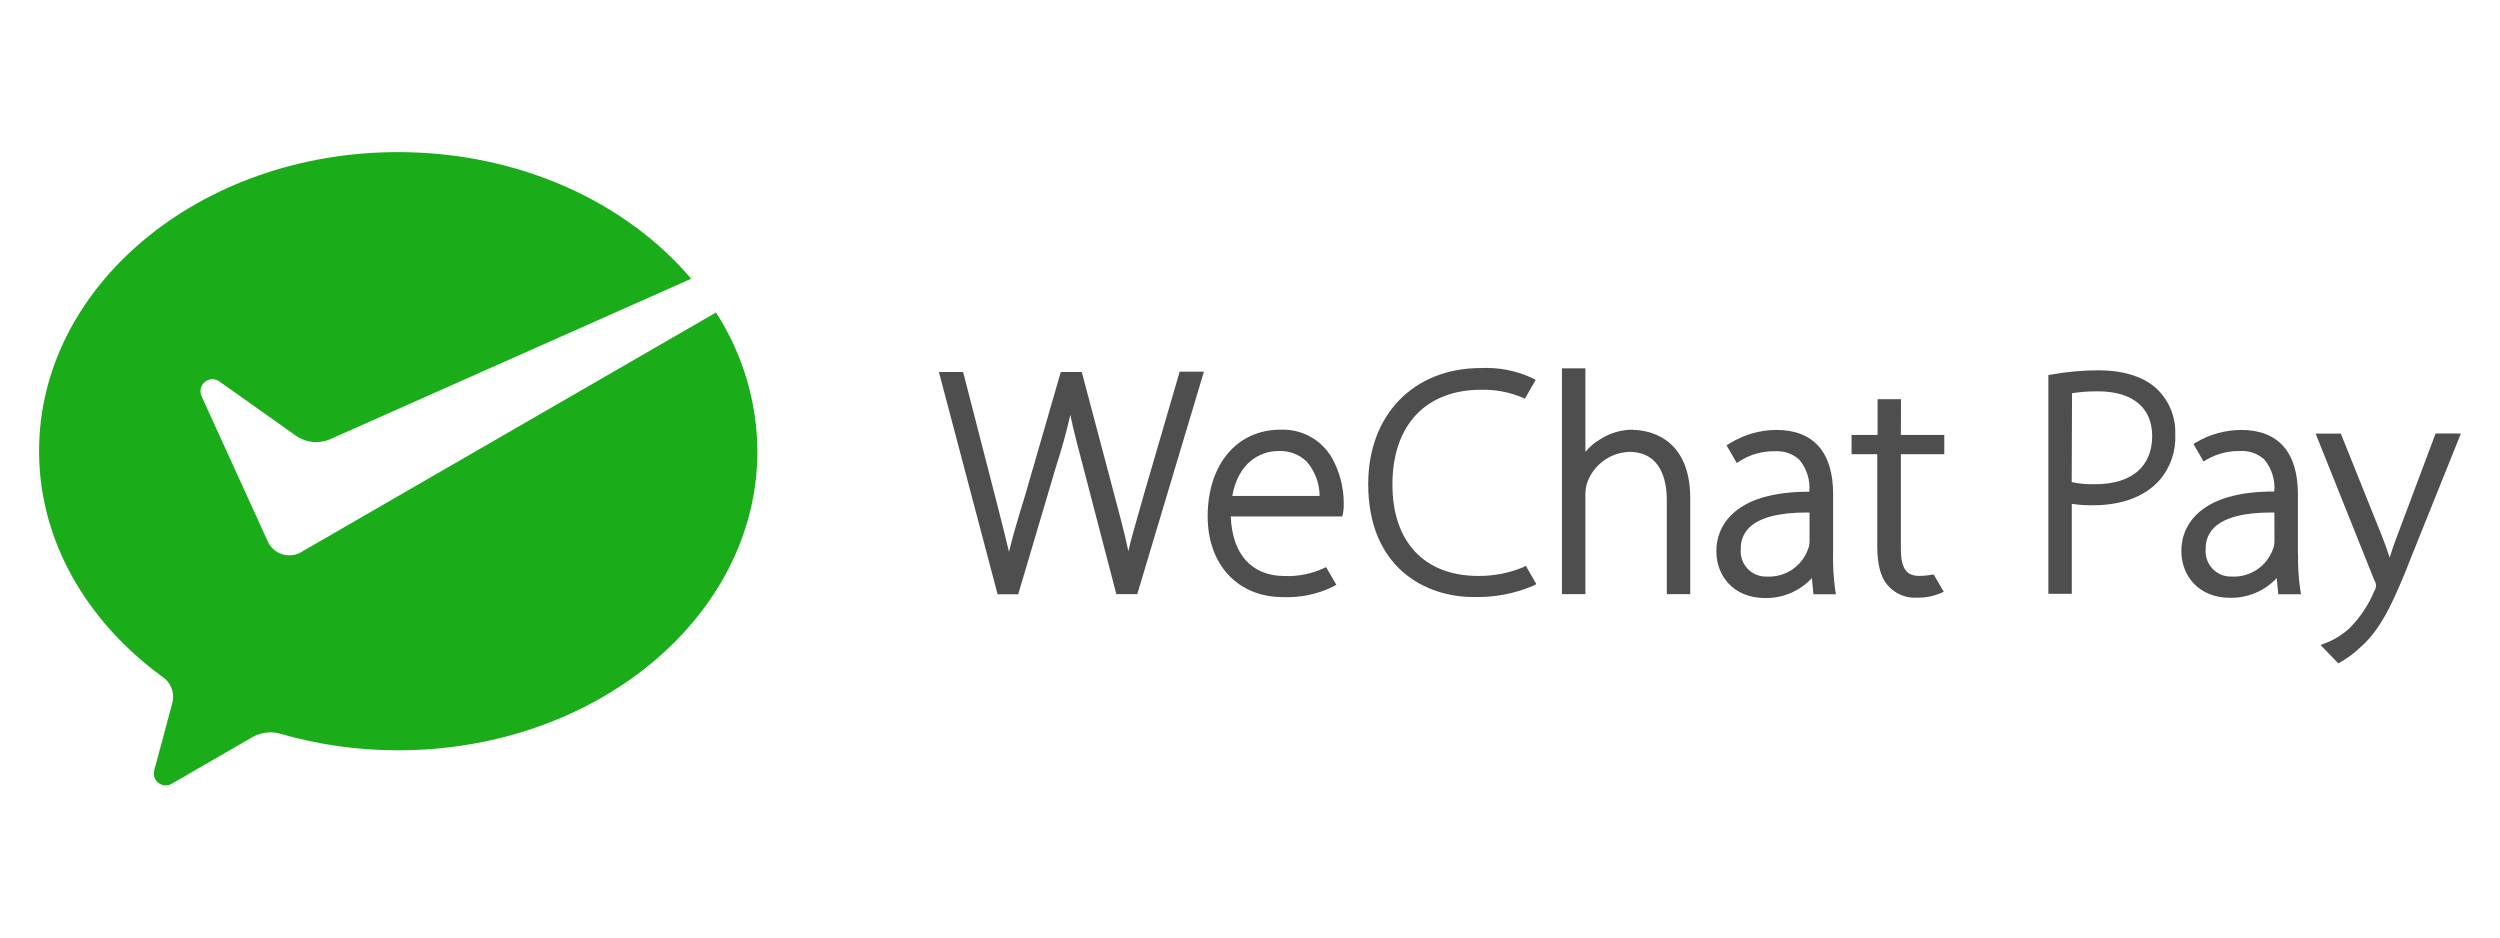
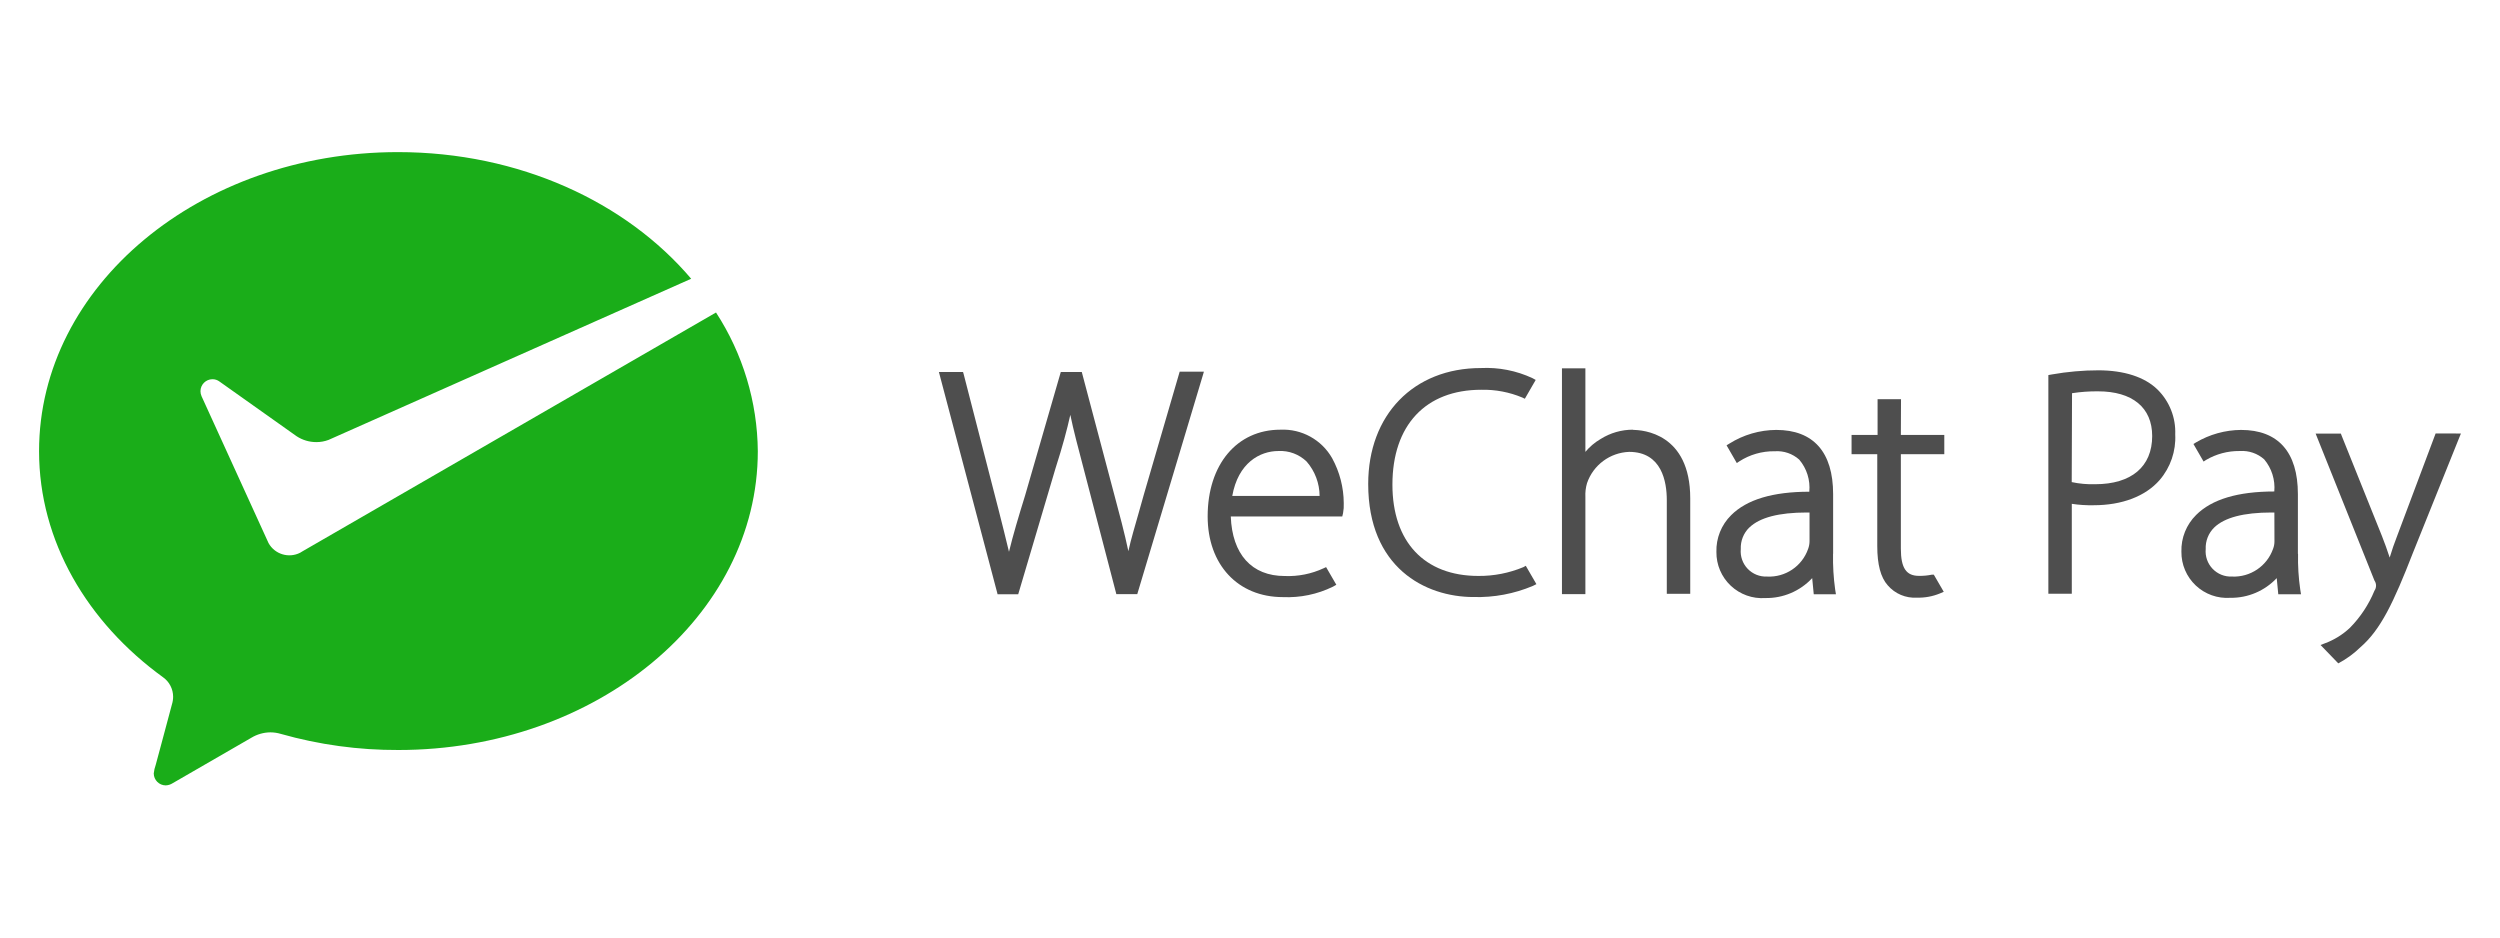
<svg xmlns="http://www.w3.org/2000/svg" viewBox="0 0 320 120">
  <defs>
    <style>.a{fill:none;}.b{fill:#1aad19;}.c{fill:#4e4e4e;}</style>
  </defs>
  <rect class="a" width="320" height="120" />
-   <path class="b" d="M38.42,70.75a3.05,3.05,0,0,1-4.05-1.24l-.2-.44L25.8,50.72a1.62,1.62,0,0,1-.14-.65,1.53,1.53,0,0,1,1.53-1.53,1.51,1.51,0,0,1,.91.3l9.87,7a4.63,4.63,0,0,0,2.51.75,4.51,4.51,0,0,0,1.57-.28L88.47,35.68c-8.32-9.81-22-16.21-37.53-16.21C25.57,19.47,5,36.61,5,57.75c0,11.54,6.19,21.92,15.87,28.94a3.06,3.06,0,0,1,1.29,2.5,3.52,3.52,0,0,1-.16,1c-.78,2.89-2,7.51-2.07,7.72A4.42,4.42,0,0,0,19.68,99a1.53,1.53,0,0,0,1.53,1.53,1.73,1.73,0,0,0,.89-.28l10.06-5.81a4.84,4.84,0,0,1,2.44-.7,4.69,4.69,0,0,1,1.35.2,54.29,54.29,0,0,0,15,2.1c25.37,0,46-17.14,46-38.29A33.13,33.13,0,0,0,91.65,40L38.75,70.55Z" />
+   <path class="b" d="M38.42,70.75a3.05,3.05,0,0,1-4.05-1.24l-.2-.44L25.8,50.72a1.62,1.62,0,0,1-.14-.65,1.54,1.54,0,0,1,1.53-1.53,1.48,1.48,0,0,1,.91.3l9.87,7a4.58,4.58,0,0,0,2.51.75,4.4,4.4,0,0,0,1.57-.28L88.47,35.68c-8.32-9.81-22-16.21-37.53-16.21C25.57,19.47,5,36.61,5,57.75c0,11.54,6.19,21.92,15.87,28.94a3.06,3.06,0,0,1,1.29,2.5,3.37,3.37,0,0,1-.16,1c-.78,2.89-2,7.51-2.07,7.72A4.54,4.54,0,0,0,19.68,99a1.54,1.54,0,0,0,1.53,1.53,1.76,1.76,0,0,0,.89-.28l10.06-5.81a4.8,4.8,0,0,1,2.44-.7,4.74,4.74,0,0,1,1.35.2A54.39,54.39,0,0,0,51,96C76.32,96,97,78.9,97,57.75A33.09,33.09,0,0,0,91.65,40L38.75,70.55Z" />
  <path class="c" d="M146.39,63.38l-.61,2.17c-.51,1.81-1,3.4-1.35,5-.49-2.33-1.18-4.92-1.8-7.22l-4.09-15.44-.07-.27h-2.69l-4.57,15.81c-.83,2.68-1.55,5.09-2.06,7.2-.39-1.67-.87-3.53-1.36-5.48l-4.44-17.26-.08-.27h-3.09l7.44,28.17.07.28h2.64l4.78-16.14C136,57.16,136.58,55,137,53.1c.41,2,1,4.19,1.68,6.79l4.14,15.88.07.28h2.68l8.39-28,.14-.48H151Z" />
-   <path class="c" d="M157.73,63.48c.75-4.23,3.53-5.75,5.91-5.75a4.83,4.83,0,0,1,3.61,1.35,6.76,6.76,0,0,1,1.66,4.4ZM163.89,55c-5.57,0-9.31,4.46-9.31,11.1,0,6.18,3.87,10.33,9.63,10.33a13.28,13.28,0,0,0,6.4-1.33l.44-.25-1.31-2.26-.3.14a10.87,10.87,0,0,1-5,1c-4.22,0-6.72-2.78-6.9-7.62h14.27l.1-.42a5.72,5.72,0,0,0,.09-1.3,12,12,0,0,0-1.48-5.73A7.24,7.24,0,0,0,163.89,55" />
-   <path class="c" d="M195,72.59h0a14.65,14.65,0,0,1-5.77,1.13c-6.91,0-11-4.37-11-11.69,0-7.6,4.25-12.14,11.37-12.14a12.73,12.73,0,0,1,5.27,1l.31.15,1.39-2.41-.42-.23a14,14,0,0,0-6.6-1.29c-8.62,0-14.42,6-14.42,14.84,0,10.68,7.27,14.47,13.49,14.47A18.31,18.31,0,0,0,196.2,75l.46-.23-1.36-2.35Z" />
-   <path class="c" d="M209.06,55a7.73,7.73,0,0,0-4.21,1.21,7.21,7.21,0,0,0-1.92,1.63V47.15h-3v28.9h3V63.61a5.28,5.28,0,0,1,.21-1.77,5.94,5.94,0,0,1,5.39-4c4.2,0,4.82,3.86,4.82,6.17V76.05h3V63.78c0-8.33-6.09-8.75-7.31-8.75" />
-   <path class="c" d="M243.33,51.1h-3v4.57H237v2.47h3.29V69.91c0,2.34.44,4,1.33,5a4.54,4.54,0,0,0,3.75,1.59,7.25,7.25,0,0,0,2.94-.54l.49-.21-1.27-2.19-.27,0a7.77,7.77,0,0,1-1.64.15c-1.62,0-2.31-1-2.31-3.48V58.14h5.56V55.67h-5.56Z" />
-   <path class="c" d="M265.22,50.33a20.14,20.14,0,0,1,3.32-.24c4.42,0,6.94,2.09,6.94,5.72,0,3.92-2.66,6.17-7.3,6.17a12.46,12.46,0,0,1-3-.27Zm3.41-2.93a34.29,34.29,0,0,0-6,.53l-.44.08v28h3V64.49a15.67,15.67,0,0,0,2.8.18c3.62,0,6.62-1.14,8.44-3.22a8.29,8.29,0,0,0,2-5.84,7.63,7.63,0,0,0-2.27-5.75c-1.65-1.61-4.28-2.46-7.6-2.46" />
-   <path class="c" d="M311.76,55.48l-4.88,13c-.39,1-.74,2-1,2.89-.31-.94-.65-1.91-1-2.78l-5.12-12.75-.13-.34h-3.23l7.53,18.81a1.16,1.16,0,0,1,0,1.3,14.89,14.89,0,0,1-3.13,4.74,9.53,9.53,0,0,1-3.23,2l-.54.21,2.27,2.35a12.44,12.44,0,0,0,2.83-2.06c2.6-2.26,4.24-5.7,6.73-12.1L314.79,56l.21-.51Z" />
-   <path class="c" d="M223.92,67.52c1.32-1.28,3.78-1.92,7.34-1.92h.36v3.66a2.68,2.68,0,0,1-.18,1,5.29,5.29,0,0,1-5.26,3.54,3.23,3.23,0,0,1-3.36-3.52,3.66,3.66,0,0,1,1.09-2.76m10.73,3.36V63.25c0-5.38-2.52-8.22-7.28-8.22a11.42,11.42,0,0,0-6,1.75L221,57l1.31,2.27.33-.22a8.06,8.06,0,0,1,4.49-1.29h.07a4.24,4.24,0,0,1,3.1,1.07,5.54,5.54,0,0,1,1.29,4.11c-4.67,0-8,1-10,3a6.35,6.35,0,0,0-1.89,4.71c0,2.84,2,5.9,6.26,5.9A8,8,0,0,0,231.92,74l.2,2.07H235l-.1-.62a29.09,29.09,0,0,1-.27-4.55" />
-   <path class="c" d="M291.13,69.26a2.65,2.65,0,0,1-.18,1,5.31,5.31,0,0,1-5.26,3.54,3.23,3.23,0,0,1-3.36-3.52,3.66,3.66,0,0,1,1.09-2.76c1.32-1.28,3.78-1.92,7.33-1.92h.37Zm3,1.62V63.25c0-5.38-2.52-8.22-7.28-8.22a11.55,11.55,0,0,0-5.78,1.61l-.31.19,1.3,2.25.32-.21a8.27,8.27,0,0,1,4.27-1.14h.07a4.24,4.24,0,0,1,3.1,1.07,5.62,5.62,0,0,1,1.29,4.11c-4.66,0-8,1-10,3a6.35,6.35,0,0,0-1.89,4.71c0,2.84,2,5.9,6.26,5.9A8,8,0,0,0,291.42,74l.2,2.07h2.91l-.1-.62a28.08,28.08,0,0,1-.28-4.55" />
+   <path class="c" d="M157.73,63.48c.75-4.23,3.53-5.75,5.91-5.75a4.83,4.83,0,0,1,3.61,1.35,6.77,6.77,0,0,1,1.66,4.4ZM163.89,55c-5.57,0-9.31,4.46-9.31,11.1,0,6.18,3.87,10.33,9.63,10.33a13.24,13.24,0,0,0,6.4-1.33l.44-.25-1.31-2.26-.3.14a10.78,10.78,0,0,1-5,1c-4.22,0-6.72-2.78-6.9-7.62h14.27l.1-.42a5.65,5.65,0,0,0,.09-1.3,12.1,12.1,0,0,0-1.48-5.73A7.23,7.23,0,0,0,163.89,55" />
+   <path class="c" d="M195,72.59h0a14.66,14.66,0,0,1-5.77,1.13c-6.91,0-11-4.37-11-11.69,0-7.6,4.25-12.14,11.37-12.14a12.88,12.88,0,0,1,5.27,1l.31.15,1.39-2.41-.42-.23a14,14,0,0,0-6.6-1.29c-8.62,0-14.42,6-14.42,14.84,0,10.68,7.27,14.47,13.49,14.47A18.25,18.25,0,0,0,196.2,75l.46-.23-1.36-2.35Z" />
+   <path class="c" d="M209.06,55a7.75,7.75,0,0,0-4.21,1.21,7.33,7.33,0,0,0-1.92,1.63V47.15h-3v28.9h3V63.61a5.28,5.28,0,0,1,.21-1.77,5.93,5.93,0,0,1,5.39-4c4.2,0,4.82,3.86,4.82,6.17v12h3V63.78c0-8.33-6.09-8.75-7.31-8.75" />
+   <path class="c" d="M243.33,51.1h-3v4.57H237v2.47h3.29V69.91c0,2.34.44,4,1.33,5a4.56,4.56,0,0,0,3.75,1.59,7.21,7.21,0,0,0,2.94-.54l.49-.21-1.27-2.19h-.27a7.53,7.53,0,0,1-1.64.15c-1.62,0-2.31-1-2.31-3.48V58.14h5.56V55.67h-5.56Z" />
+   <path class="c" d="M265.22,50.33a20.52,20.52,0,0,1,3.32-.24c4.42,0,6.94,2.09,6.94,5.72,0,3.92-2.66,6.17-7.3,6.17a12.6,12.6,0,0,1-3-.27Zm3.41-2.93a34.49,34.49,0,0,0-6,.53l-.44.08V76h3V64.49a16.4,16.4,0,0,0,2.8.18c3.62,0,6.62-1.14,8.44-3.22a8.31,8.31,0,0,0,2-5.84,7.64,7.64,0,0,0-2.27-5.75c-1.65-1.61-4.28-2.46-7.6-2.46" />
+   <path class="c" d="M311.76,55.48l-4.88,13c-.39,1-.74,2-1,2.89-.31-.94-.65-1.91-1-2.78l-5.12-12.75-.13-.34H296.4l7.53,18.81a1.14,1.14,0,0,1,0,1.3,14.77,14.77,0,0,1-3.13,4.74,9.42,9.42,0,0,1-3.23,2l-.54.21,2.27,2.35a12.22,12.22,0,0,0,2.83-2.06c2.6-2.26,4.24-5.7,6.73-12.1L314.79,56l.21-.51Z" />
+   <path class="c" d="M223.92,67.52c1.32-1.28,3.78-1.92,7.34-1.92h.36v3.66a2.85,2.85,0,0,1-.18,1,5.28,5.28,0,0,1-5.26,3.54,3.23,3.23,0,0,1-3.36-3.52,3.65,3.65,0,0,1,1.09-2.76m10.73,3.36V63.25c0-5.38-2.52-8.22-7.28-8.22a11.4,11.4,0,0,0-6,1.75L221,57l1.31,2.27.33-.22a8.12,8.12,0,0,1,4.49-1.29h.07a4.24,4.24,0,0,1,3.1,1.07,5.53,5.53,0,0,1,1.29,4.11q-7,0-10,3a6.36,6.36,0,0,0-1.89,4.71,5.85,5.85,0,0,0,6.26,5.9,8,8,0,0,0,6-2.55l.2,2.07H235l-.1-.62a28.88,28.88,0,0,1-.27-4.55" />
+   <path class="c" d="M291.13,69.26a2.64,2.64,0,0,1-.18,1,5.32,5.32,0,0,1-5.26,3.54,3.23,3.23,0,0,1-3.36-3.52,3.65,3.65,0,0,1,1.09-2.76c1.32-1.28,3.78-1.92,7.33-1.92h.37Zm3,1.62V63.25c0-5.38-2.52-8.22-7.28-8.22a11.54,11.54,0,0,0-5.78,1.61l-.31.19,1.3,2.25.32-.21a8.31,8.31,0,0,1,4.27-1.14h.07a4.24,4.24,0,0,1,3.1,1.07,5.62,5.62,0,0,1,1.29,4.11q-7,0-10,3a6.36,6.36,0,0,0-1.89,4.71,5.85,5.85,0,0,0,6.26,5.9A8,8,0,0,0,291.42,74l.2,2.07h2.91l-.1-.62a27.74,27.74,0,0,1-.28-4.55" />
</svg>
